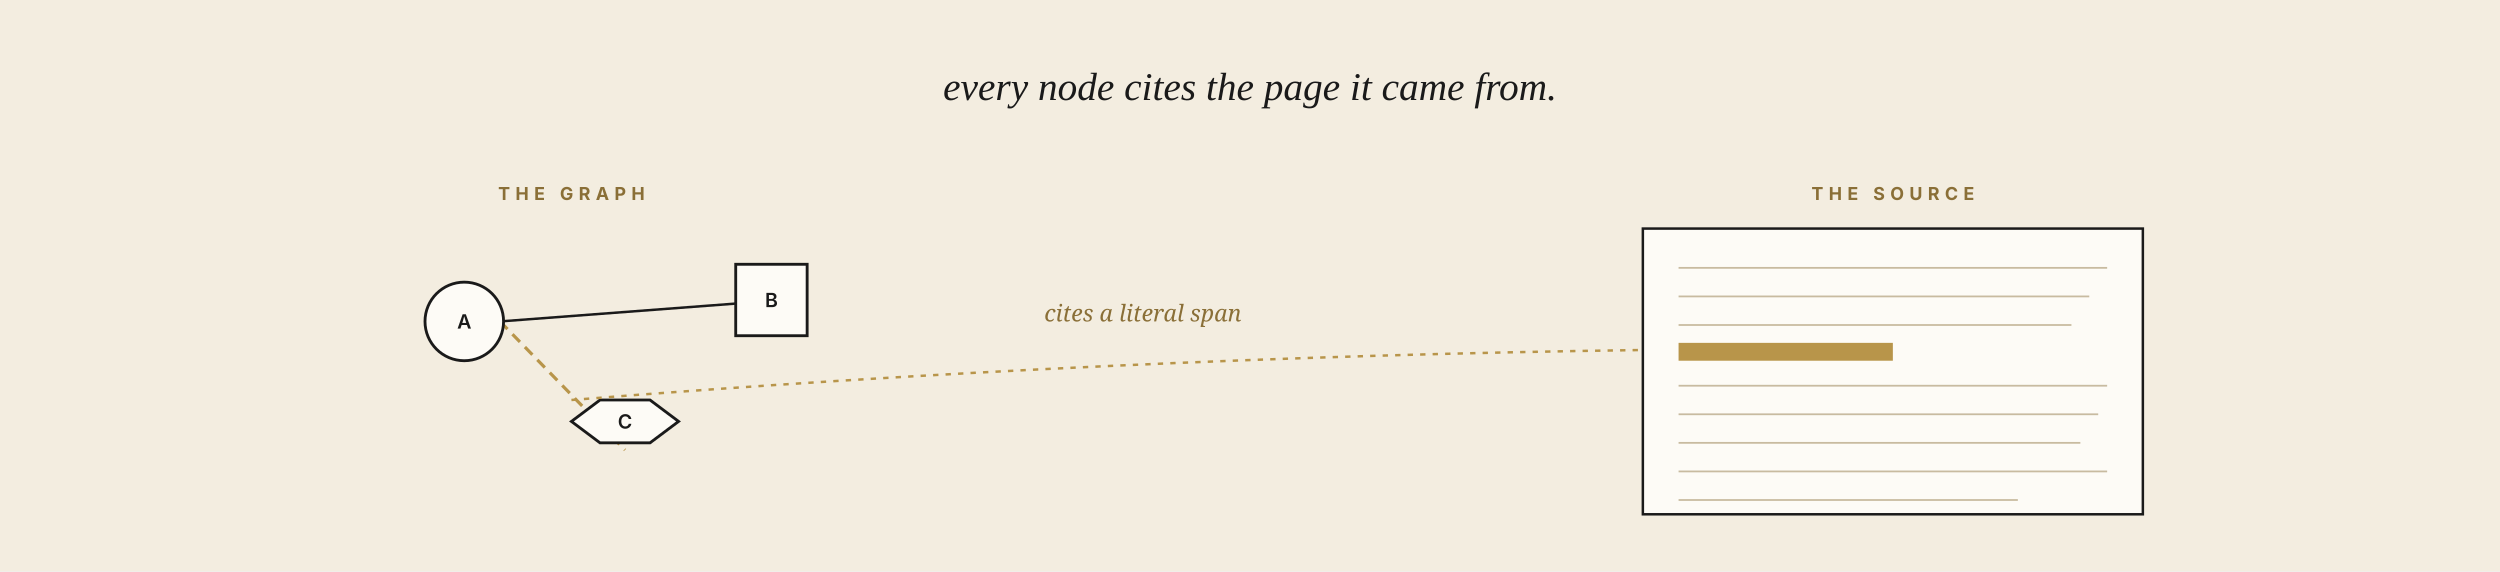
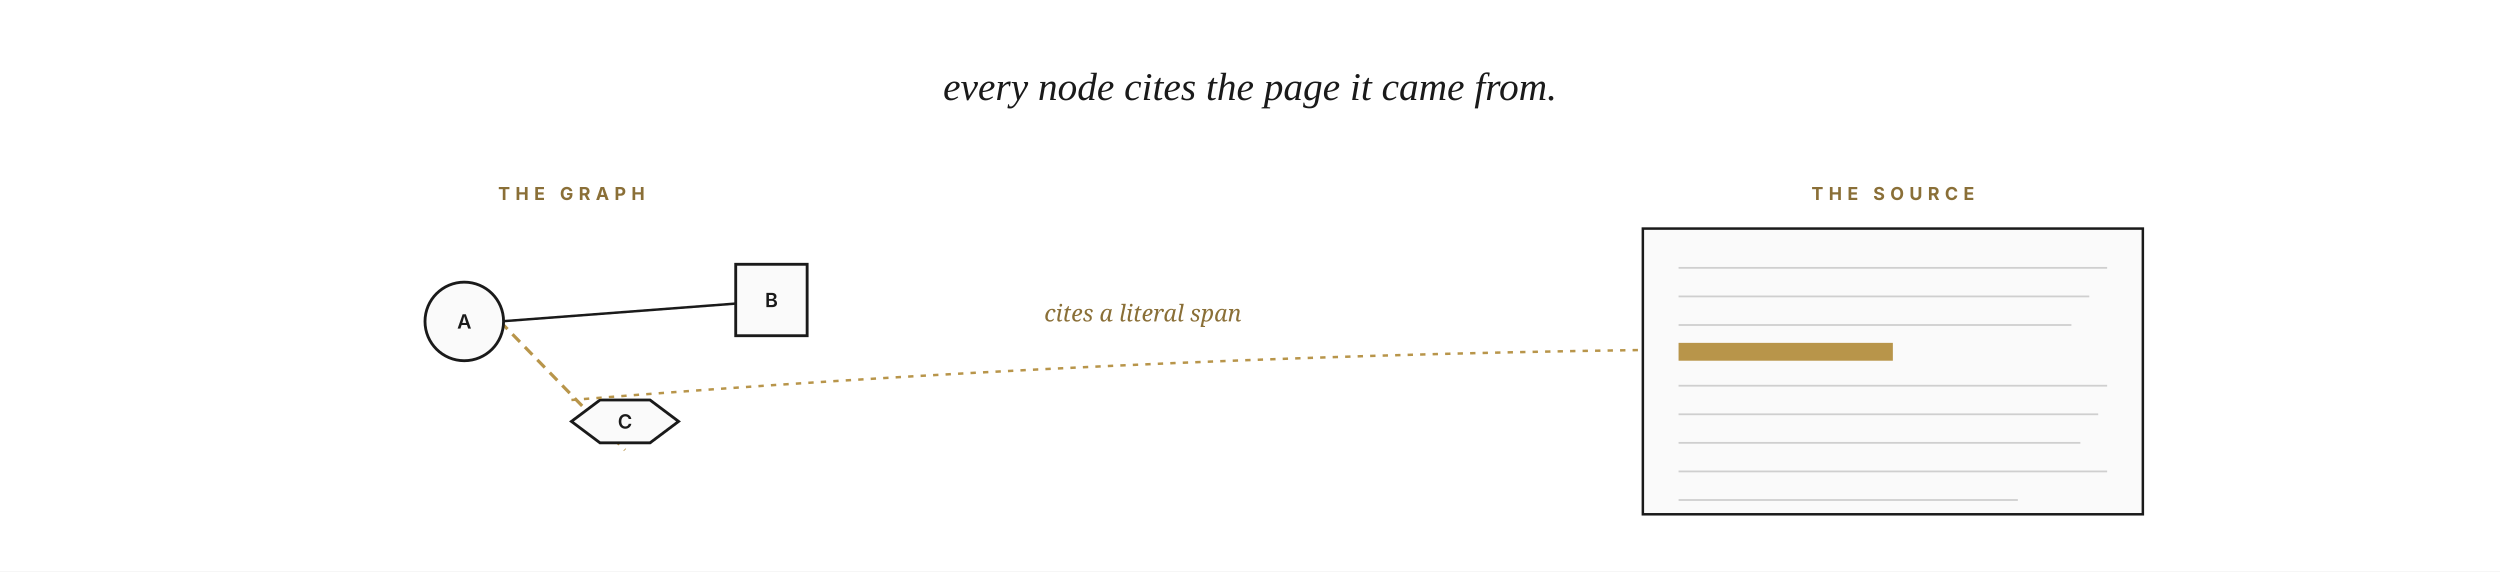
<svg xmlns="http://www.w3.org/2000/svg" viewBox="0 0 1400 320" font-family="-apple-system, BlinkMacSystemFont, 'Segoe UI', Inter, system-ui, sans-serif">
-   <rect width="1400" height="320" fill="#f3ede0" />
+   <rect width="1400" height="320" fill="#ffffff" />
  <text x="700" y="56" text-anchor="middle" font-family="Georgia, 'Times New Roman', serif" font-style="italic" font-size="22" fill="#1a1a1a">every node cites the page it came from.</text>
  <text x="320" y="112" text-anchor="middle" font-size="10" font-weight="700" letter-spacing="3" fill="#8a6f37">THE GRAPH</text>
  <line x1="280" y1="180" x2="412" y2="170" stroke="#1a1a1a" stroke-width="1.4" />
  <line x1="280" y1="180" x2="350" y2="252" stroke="#b8954a" stroke-width="1.8" stroke-dasharray="6,4" />
-   <circle cx="260" cy="180" r="22" fill="#fdfbf6" stroke="#1a1a1a" stroke-width="1.6" />
+   <circle cx="260" cy="180" r="22" fill="#fafafa" stroke="#1a1a1a" stroke-width="1.6" />
  <text x="260" y="184" text-anchor="middle" font-size="11" font-weight="600" fill="#1a1a1a">A</text>
-   <rect x="412" y="148" width="40" height="40" fill="#fdfbf6" stroke="#1a1a1a" stroke-width="1.6" />
+   <rect x="412" y="148" width="40" height="40" fill="#fafafa" stroke="#1a1a1a" stroke-width="1.6" />
  <text x="432" y="172" text-anchor="middle" font-size="11" font-weight="600" fill="#1a1a1a">B</text>
-   <polygon points="320,236 336,224 364,224 380,236 364,248 336,248" fill="#fdfbf6" stroke="#1a1a1a" stroke-width="1.6" />
+   <polygon points="320,236 336,224 364,224 380,236 364,248 336,248" fill="#fafafa" stroke="#1a1a1a" stroke-width="1.6" />
  <text x="350" y="240" text-anchor="middle" font-size="11" font-weight="600" fill="#1a1a1a">C</text>
  <path d="M 320 224 Q 620 200 920 196" fill="none" stroke="#b8954a" stroke-width="1.4" stroke-dasharray="3,4" />
  <text x="640" y="180" text-anchor="middle" font-family="Georgia, serif" font-style="italic" font-size="13" fill="#8a6f37">cites a literal span</text>
  <text x="1060" y="112" text-anchor="middle" font-size="10" font-weight="700" letter-spacing="3" fill="#8a6f37">THE SOURCE</text>
-   <rect x="920" y="128" width="280" height="160" fill="#fdfbf6" stroke="#1a1a1a" stroke-width="1.4" />
-   <line x1="940" y1="150" x2="1180" y2="150" stroke="#c8bba0" stroke-width="1" />
-   <line x1="940" y1="166" x2="1170" y2="166" stroke="#c8bba0" stroke-width="1" />
-   <line x1="940" y1="182" x2="1160" y2="182" stroke="#c8bba0" stroke-width="1" />
+   <rect x="920" y="128" width="280" height="160" fill="#fafafa" stroke="#1a1a1a" stroke-width="1.4" />
+   <line x1="940" y1="150" x2="1180" y2="150" stroke="#cfcfcf" stroke-width="1" />
+   <line x1="940" y1="166" x2="1170" y2="166" stroke="#cfcfcf" stroke-width="1" />
+   <line x1="940" y1="182" x2="1160" y2="182" stroke="#cfcfcf" stroke-width="1" />
  <rect x="940" y="192" width="120" height="10" fill="#b8954a" />
-   <line x1="940" y1="216" x2="1180" y2="216" stroke="#c8bba0" stroke-width="1" />
-   <line x1="940" y1="232" x2="1175" y2="232" stroke="#c8bba0" stroke-width="1" />
-   <line x1="940" y1="248" x2="1165" y2="248" stroke="#c8bba0" stroke-width="1" />
-   <line x1="940" y1="264" x2="1180" y2="264" stroke="#c8bba0" stroke-width="1" />
-   <line x1="940" y1="280" x2="1130" y2="280" stroke="#c8bba0" stroke-width="1" />
+   <line x1="940" y1="216" x2="1180" y2="216" stroke="#cfcfcf" stroke-width="1" />
+   <line x1="940" y1="232" x2="1175" y2="232" stroke="#cfcfcf" stroke-width="1" />
+   <line x1="940" y1="248" x2="1165" y2="248" stroke="#cfcfcf" stroke-width="1" />
+   <line x1="940" y1="264" x2="1180" y2="264" stroke="#cfcfcf" stroke-width="1" />
+   <line x1="940" y1="280" x2="1130" y2="280" stroke="#cfcfcf" stroke-width="1" />
</svg>
